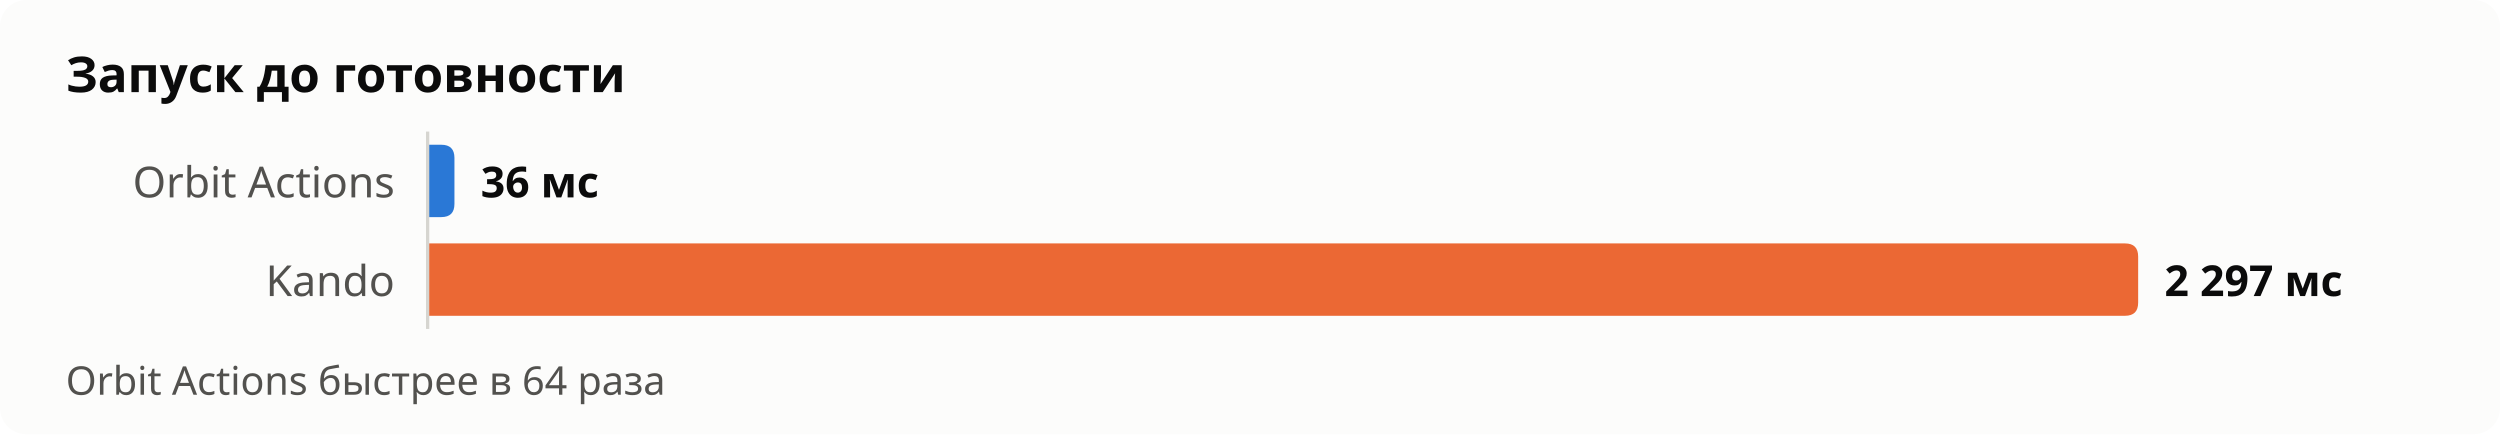
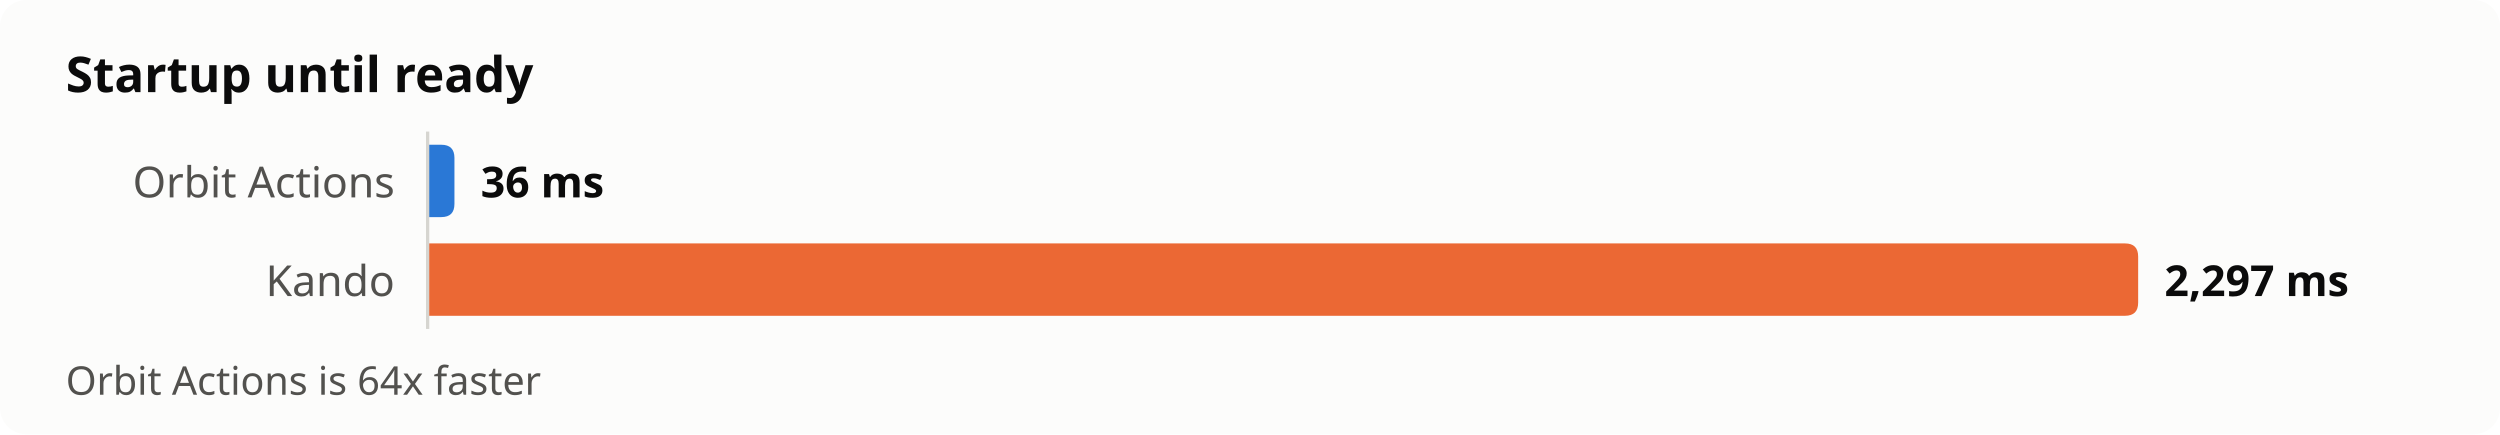
- <svg xmlns="http://www.w3.org/2000/svg" viewBox="0 0 760 132" width="760" height="132" role="img" aria-label="Запуск до готовности: Orbit Actions 36 мс, Kando 3.0.1 2 297 мс">
+ <svg xmlns="http://www.w3.org/2000/svg" viewBox="0 0 760 132" width="760" height="132" role="img" aria-label="Startup until ready: Orbit Actions 36 ms, Kando 3.0.1 2,297 ms">
  <style>
  .surface { fill: #fcfcfb; }
  .title { fill: #0b0b0b; font: 600 15px 'Segoe UI', system-ui, sans-serif; }
  .label { fill: #52514e; font: 13px 'Segoe UI', system-ui, sans-serif; }
  .value { fill: #0b0b0b; font: 600 13px 'Segoe UI', system-ui, sans-serif; }
  .note { fill: #52514e; font: 12px 'Segoe UI', system-ui, sans-serif; }
  .base { stroke: #d6d5d0; }
  .orbit { fill: #2a78d6; }
  .kando { fill: #eb6834; }
  @media (prefers-color-scheme: dark) {
    .surface { fill: #1a1a19; }
    .title, .value { fill: #f0efec; }
    .label, .note { fill: #c3c2b7; }
    .base { stroke: #3a3a37; }
    .orbit { fill: #3987e5; }
    .kando { fill: #d95926; }
  }
</style>
  <rect class="surface" width="760" height="132" rx="8" />
-   <text class="title" x="20" y="28">Запуск до готовности</text>
+   <text class="title" x="20" y="28">Startup until ready</text>
  <text class="label" x="120" y="60" text-anchor="end">Orbit Actions</text>
  <path class="orbit" d="M130,44 H134.15 Q138.15,44 138.15,48 V62 Q138.15,66 134.15,66 H130 Z" />
-   <text class="value" x="146.15" y="60">36 мс</text>
+   <text class="value" x="146.15" y="60">36 ms</text>
  <text class="label" x="120" y="90" text-anchor="end">Kando</text>
  <path class="kando" d="M130,74 H646 Q650,74 650,78 V92 Q650,96 646,96 H130 Z" />
-   <text class="value" x="658" y="90">2 297 мс</text>
+   <text class="value" x="658" y="90">2,297 ms</text>
  <line class="base" x1="130" y1="40" x2="130" y2="100" />
-   <text class="note" x="20" y="120">Orbit Actions быстрее в 64 раза</text>
+   <text class="note" x="20" y="120">Orbit Actions is 64x faster</text>
</svg>
